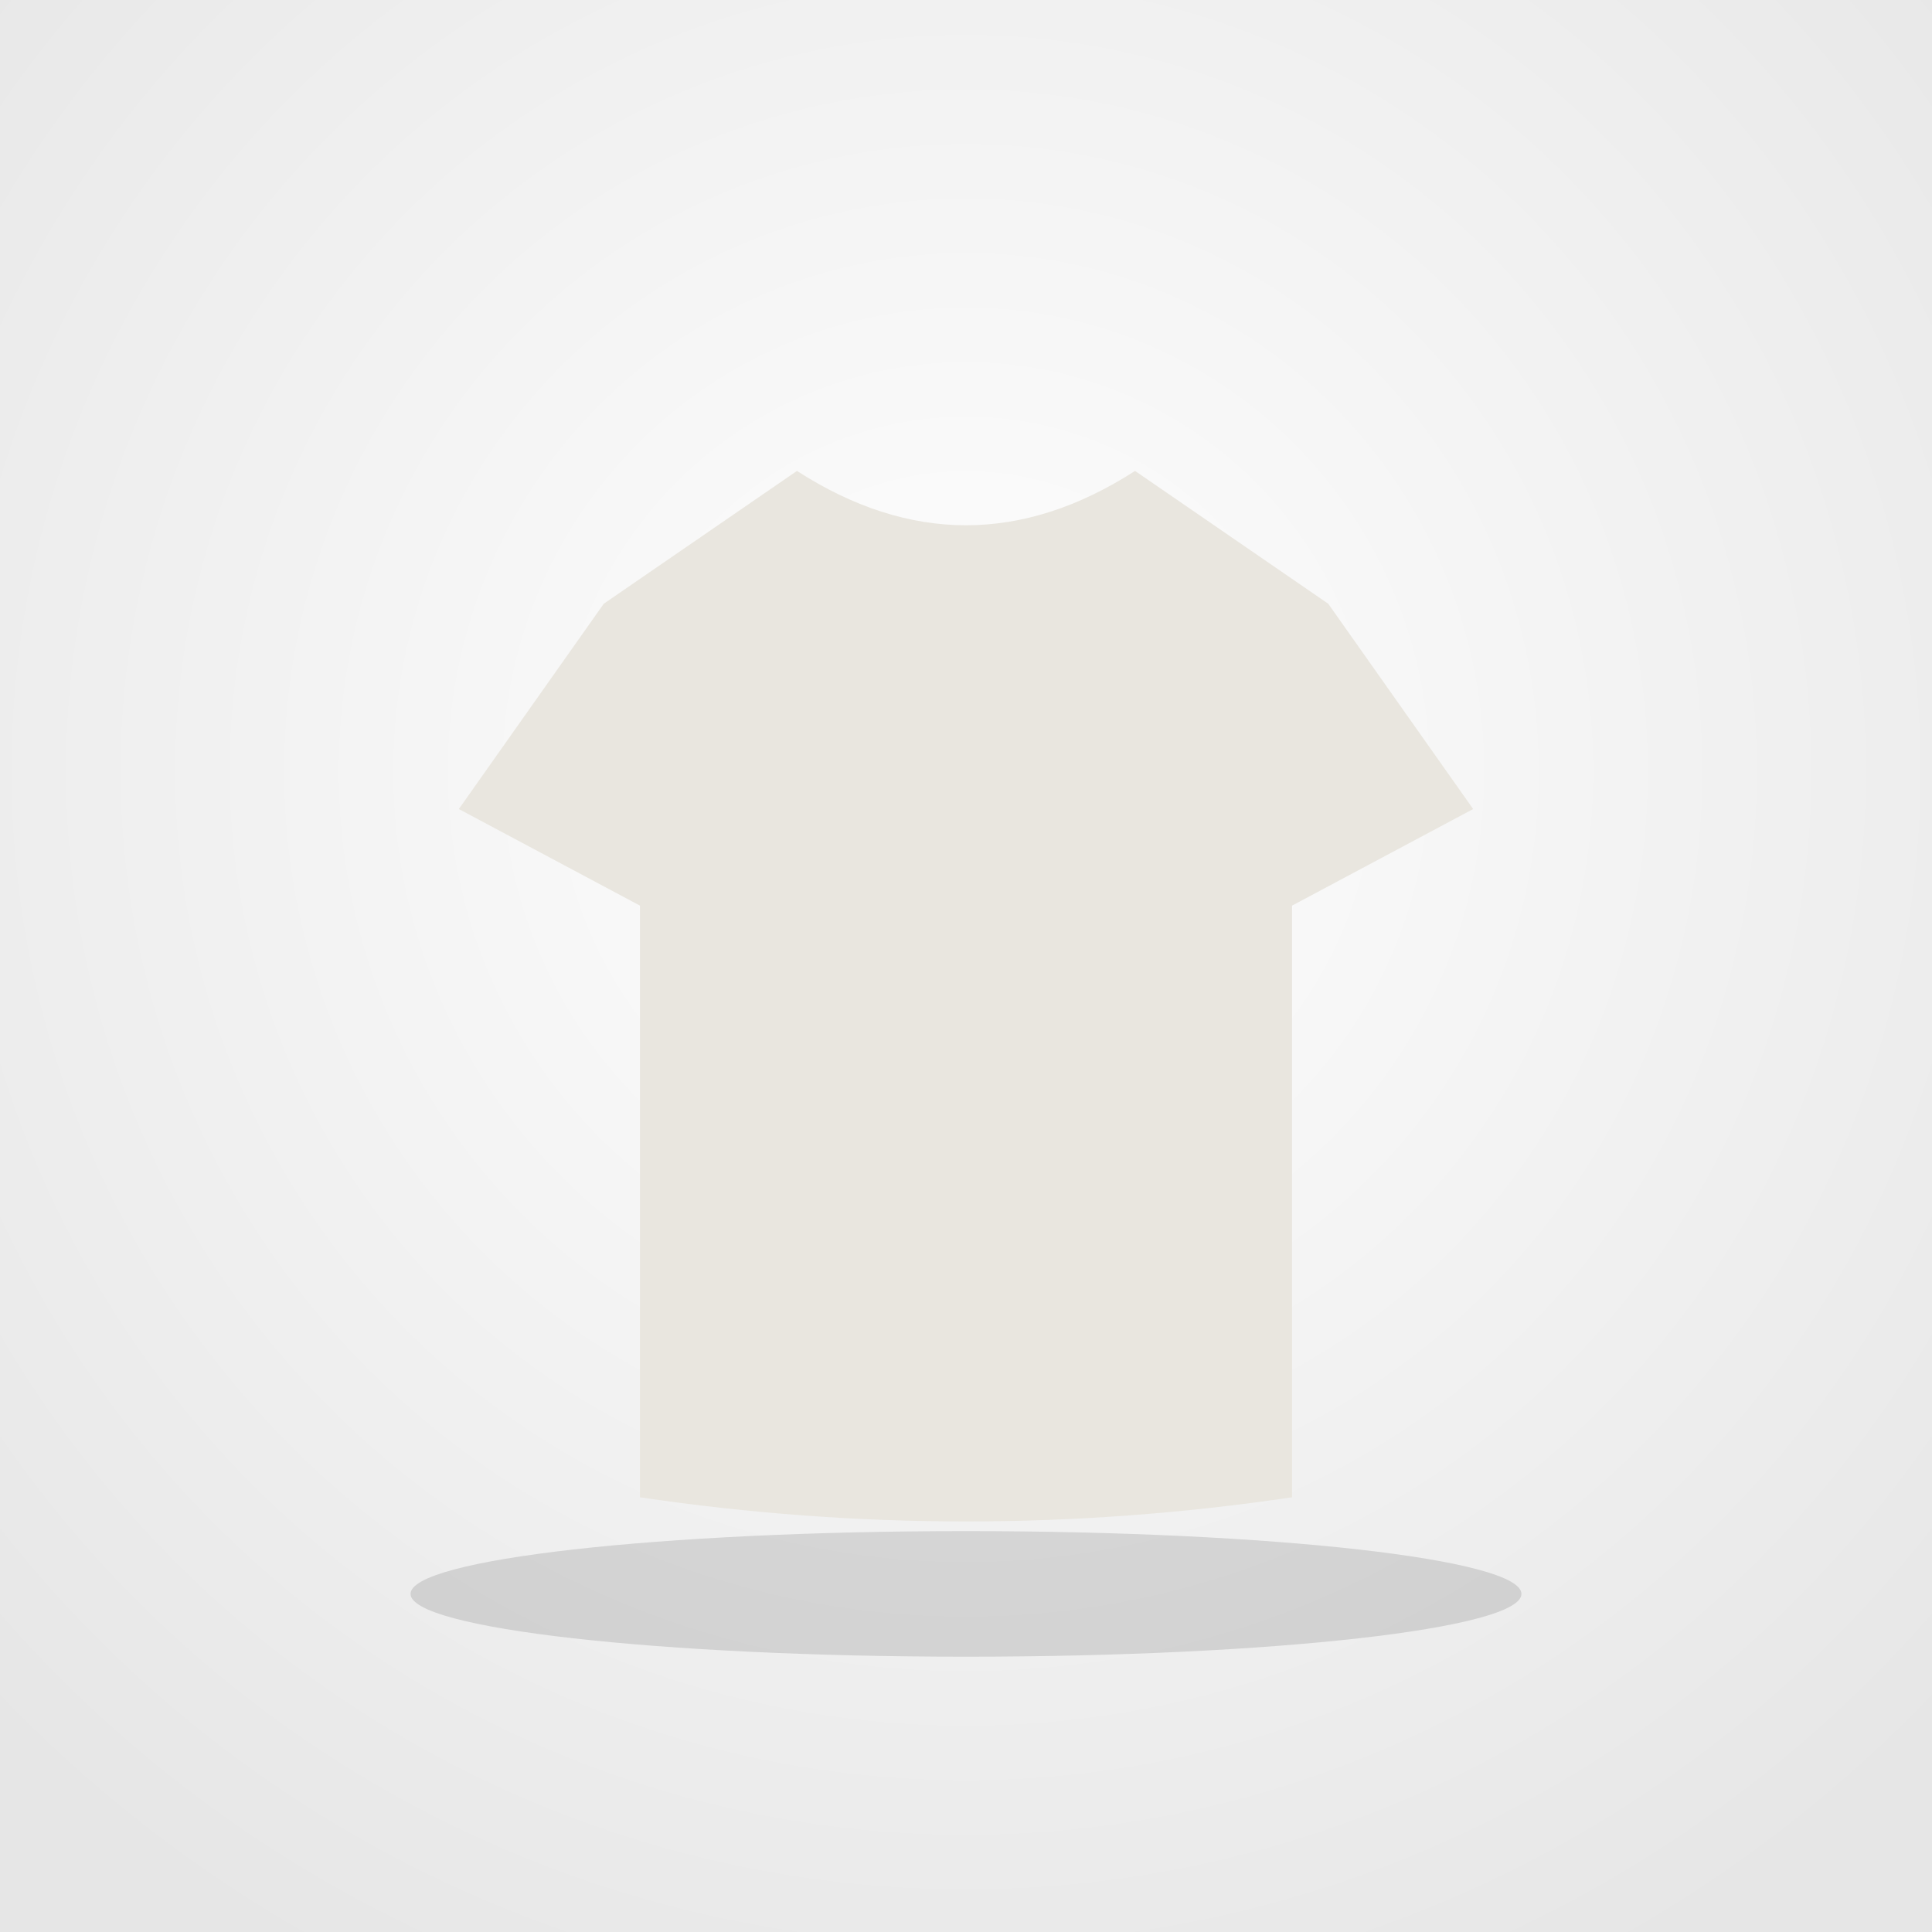
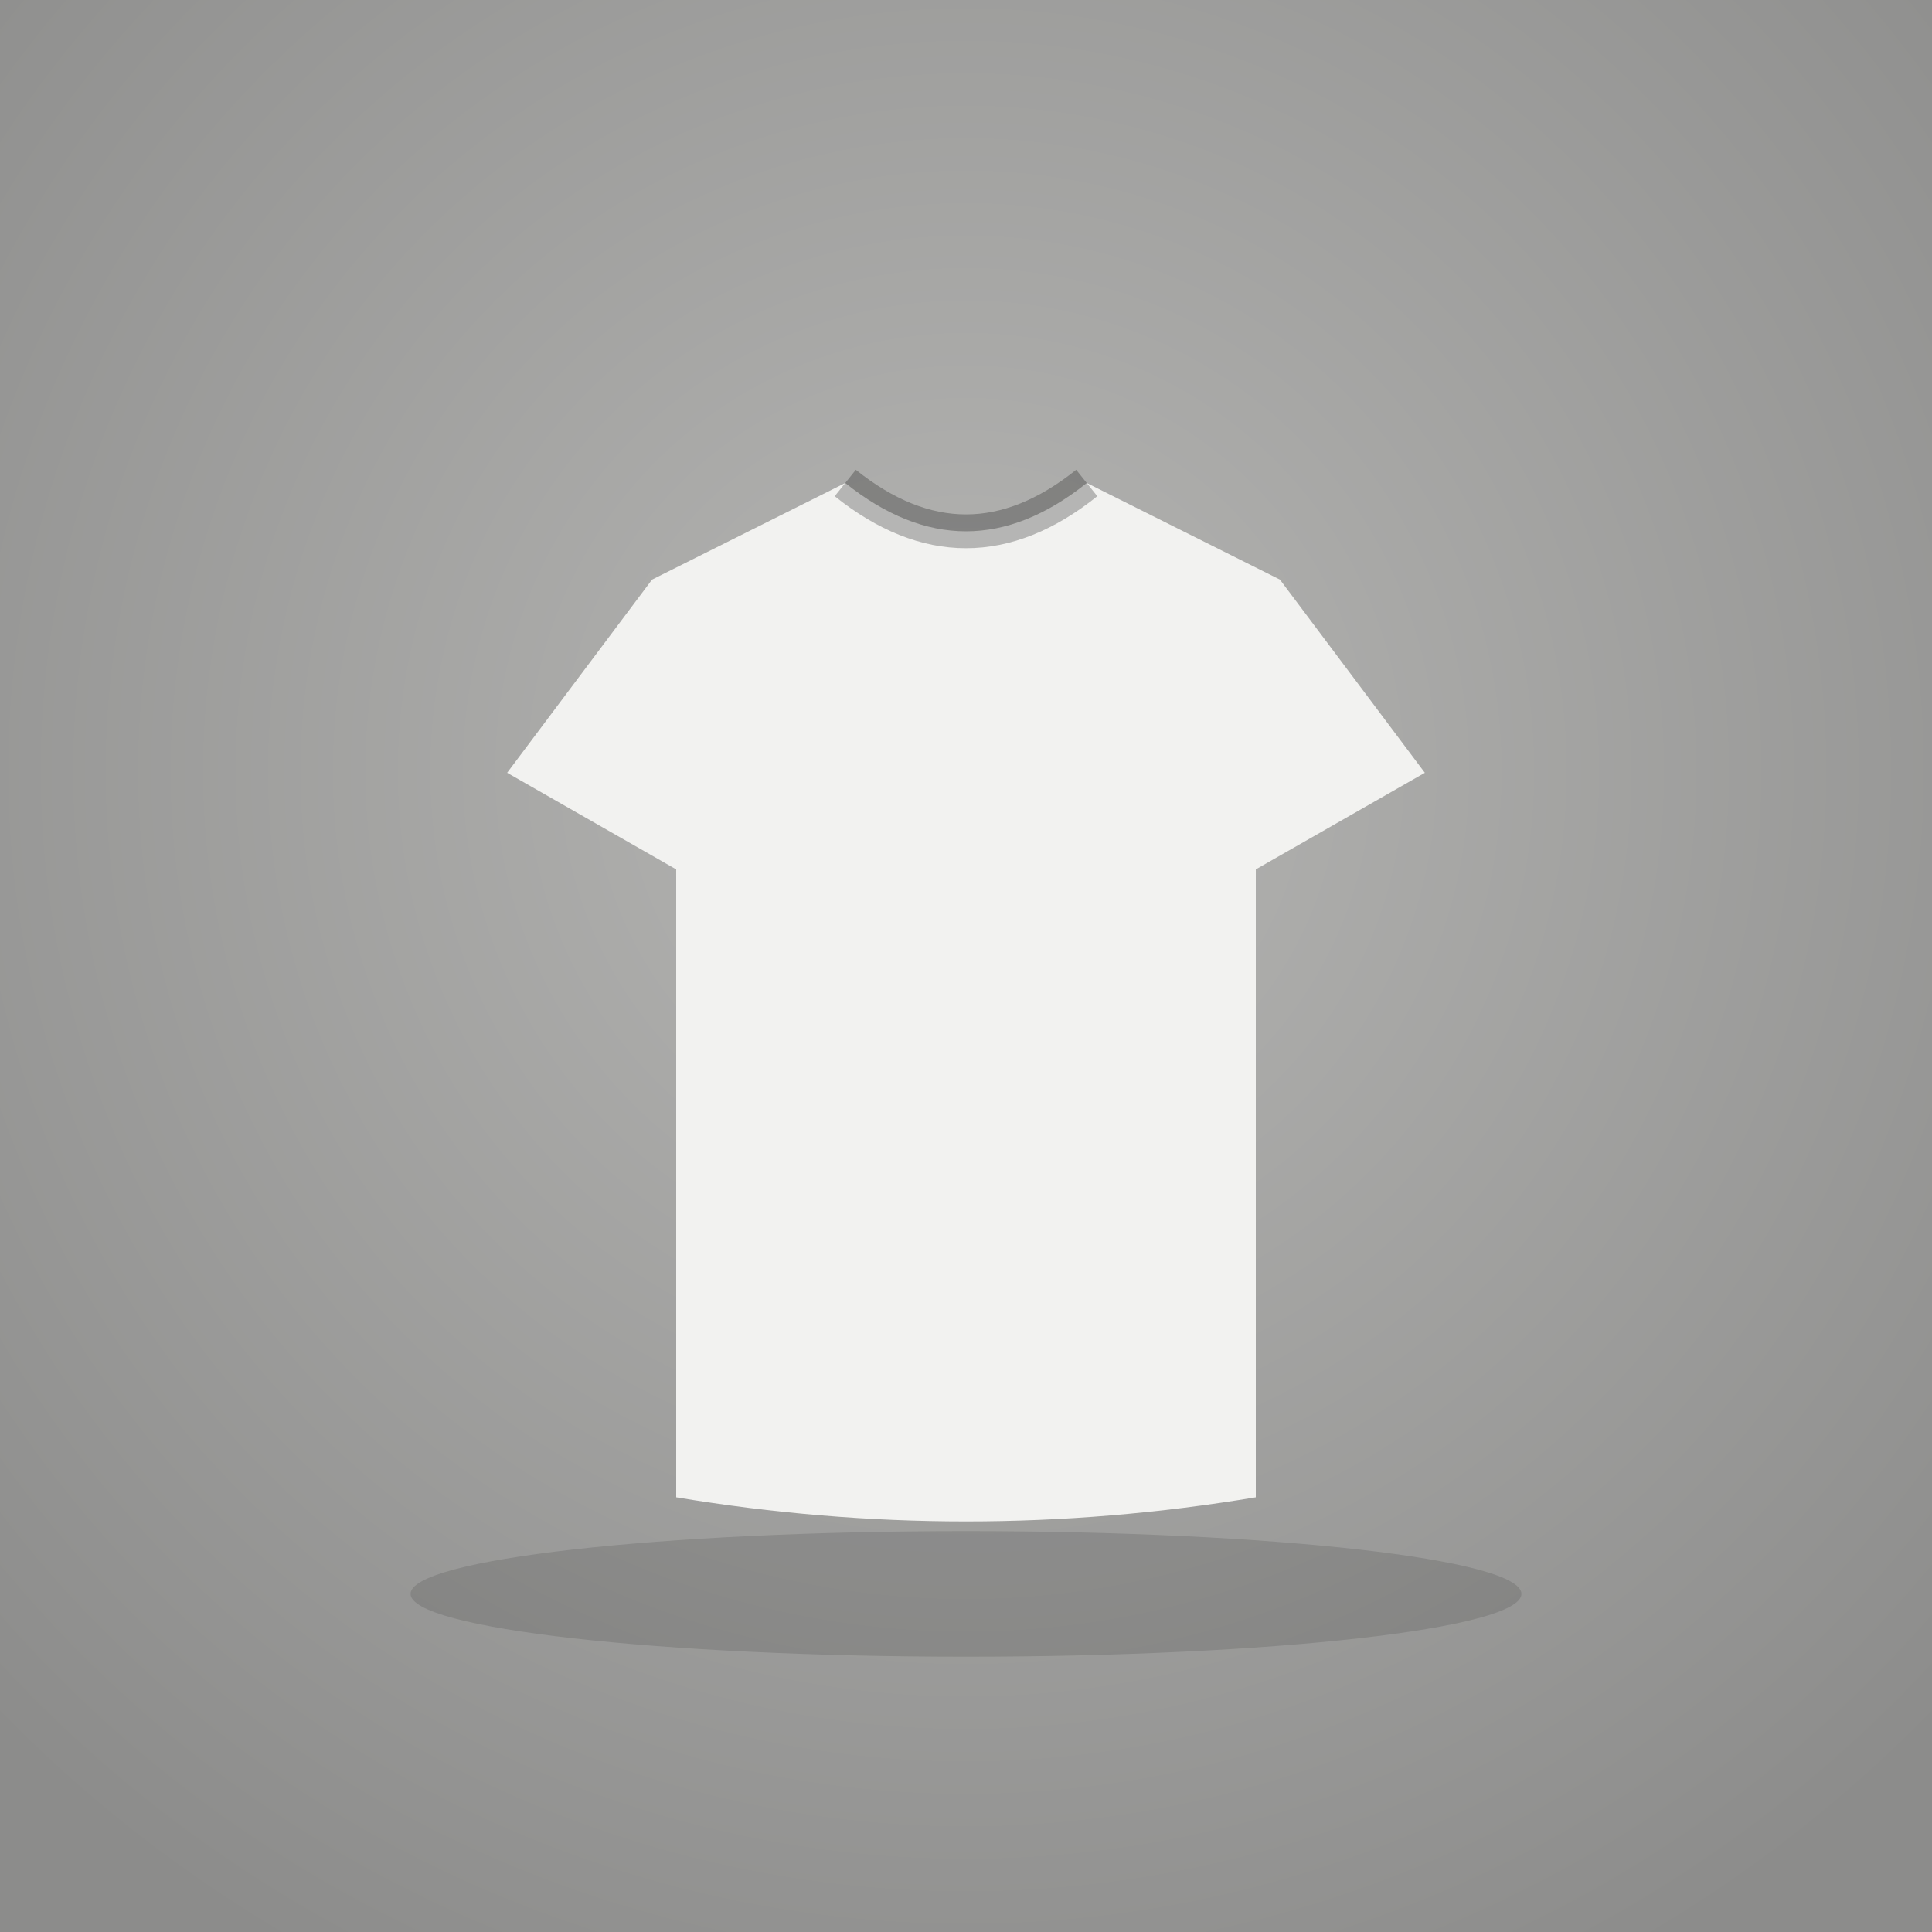
<svg xmlns="http://www.w3.org/2000/svg" viewBox="0 0 800 800" width="800" height="800">
  <defs>
    <radialGradient id="g" cx="50%" cy="40%" r="70%">
-       <stop offset="0%" stop-color="#ffffff" />
-       <stop offset="100%" stop-color="#e6e6e6" />
+       <stop offset="0%" stop-color="#b6b6b4" />
+       <stop offset="100%" stop-color="#8c8c8b" />
    </radialGradient>
  </defs>
  <rect width="800" height="800" fill="url(#g)" />
  <ellipse cx="400" cy="660" rx="230" ry="26" fill="rgba(0,0,0,0.12)" />
-   <path d="M250 250 L330 195 Q400 240 470 195 L550 250 L610 335 L535 375 L535 620 Q400 640 265 620 L265 375 L190 335 Z" fill="#e9e6df" />
+   <path d="M270 240 L350 200 Q400 240 450 200 L530 240 L590 320 L520 360 L520 620 Q400 640 280 620 L280 360 L210 320 Z" fill="#f2f2f0" />
+   <path d="M350 200 Q400 240 450 200" fill="none" stroke="rgba(0,0,0,0.25)" stroke-width="14" />
</svg>
